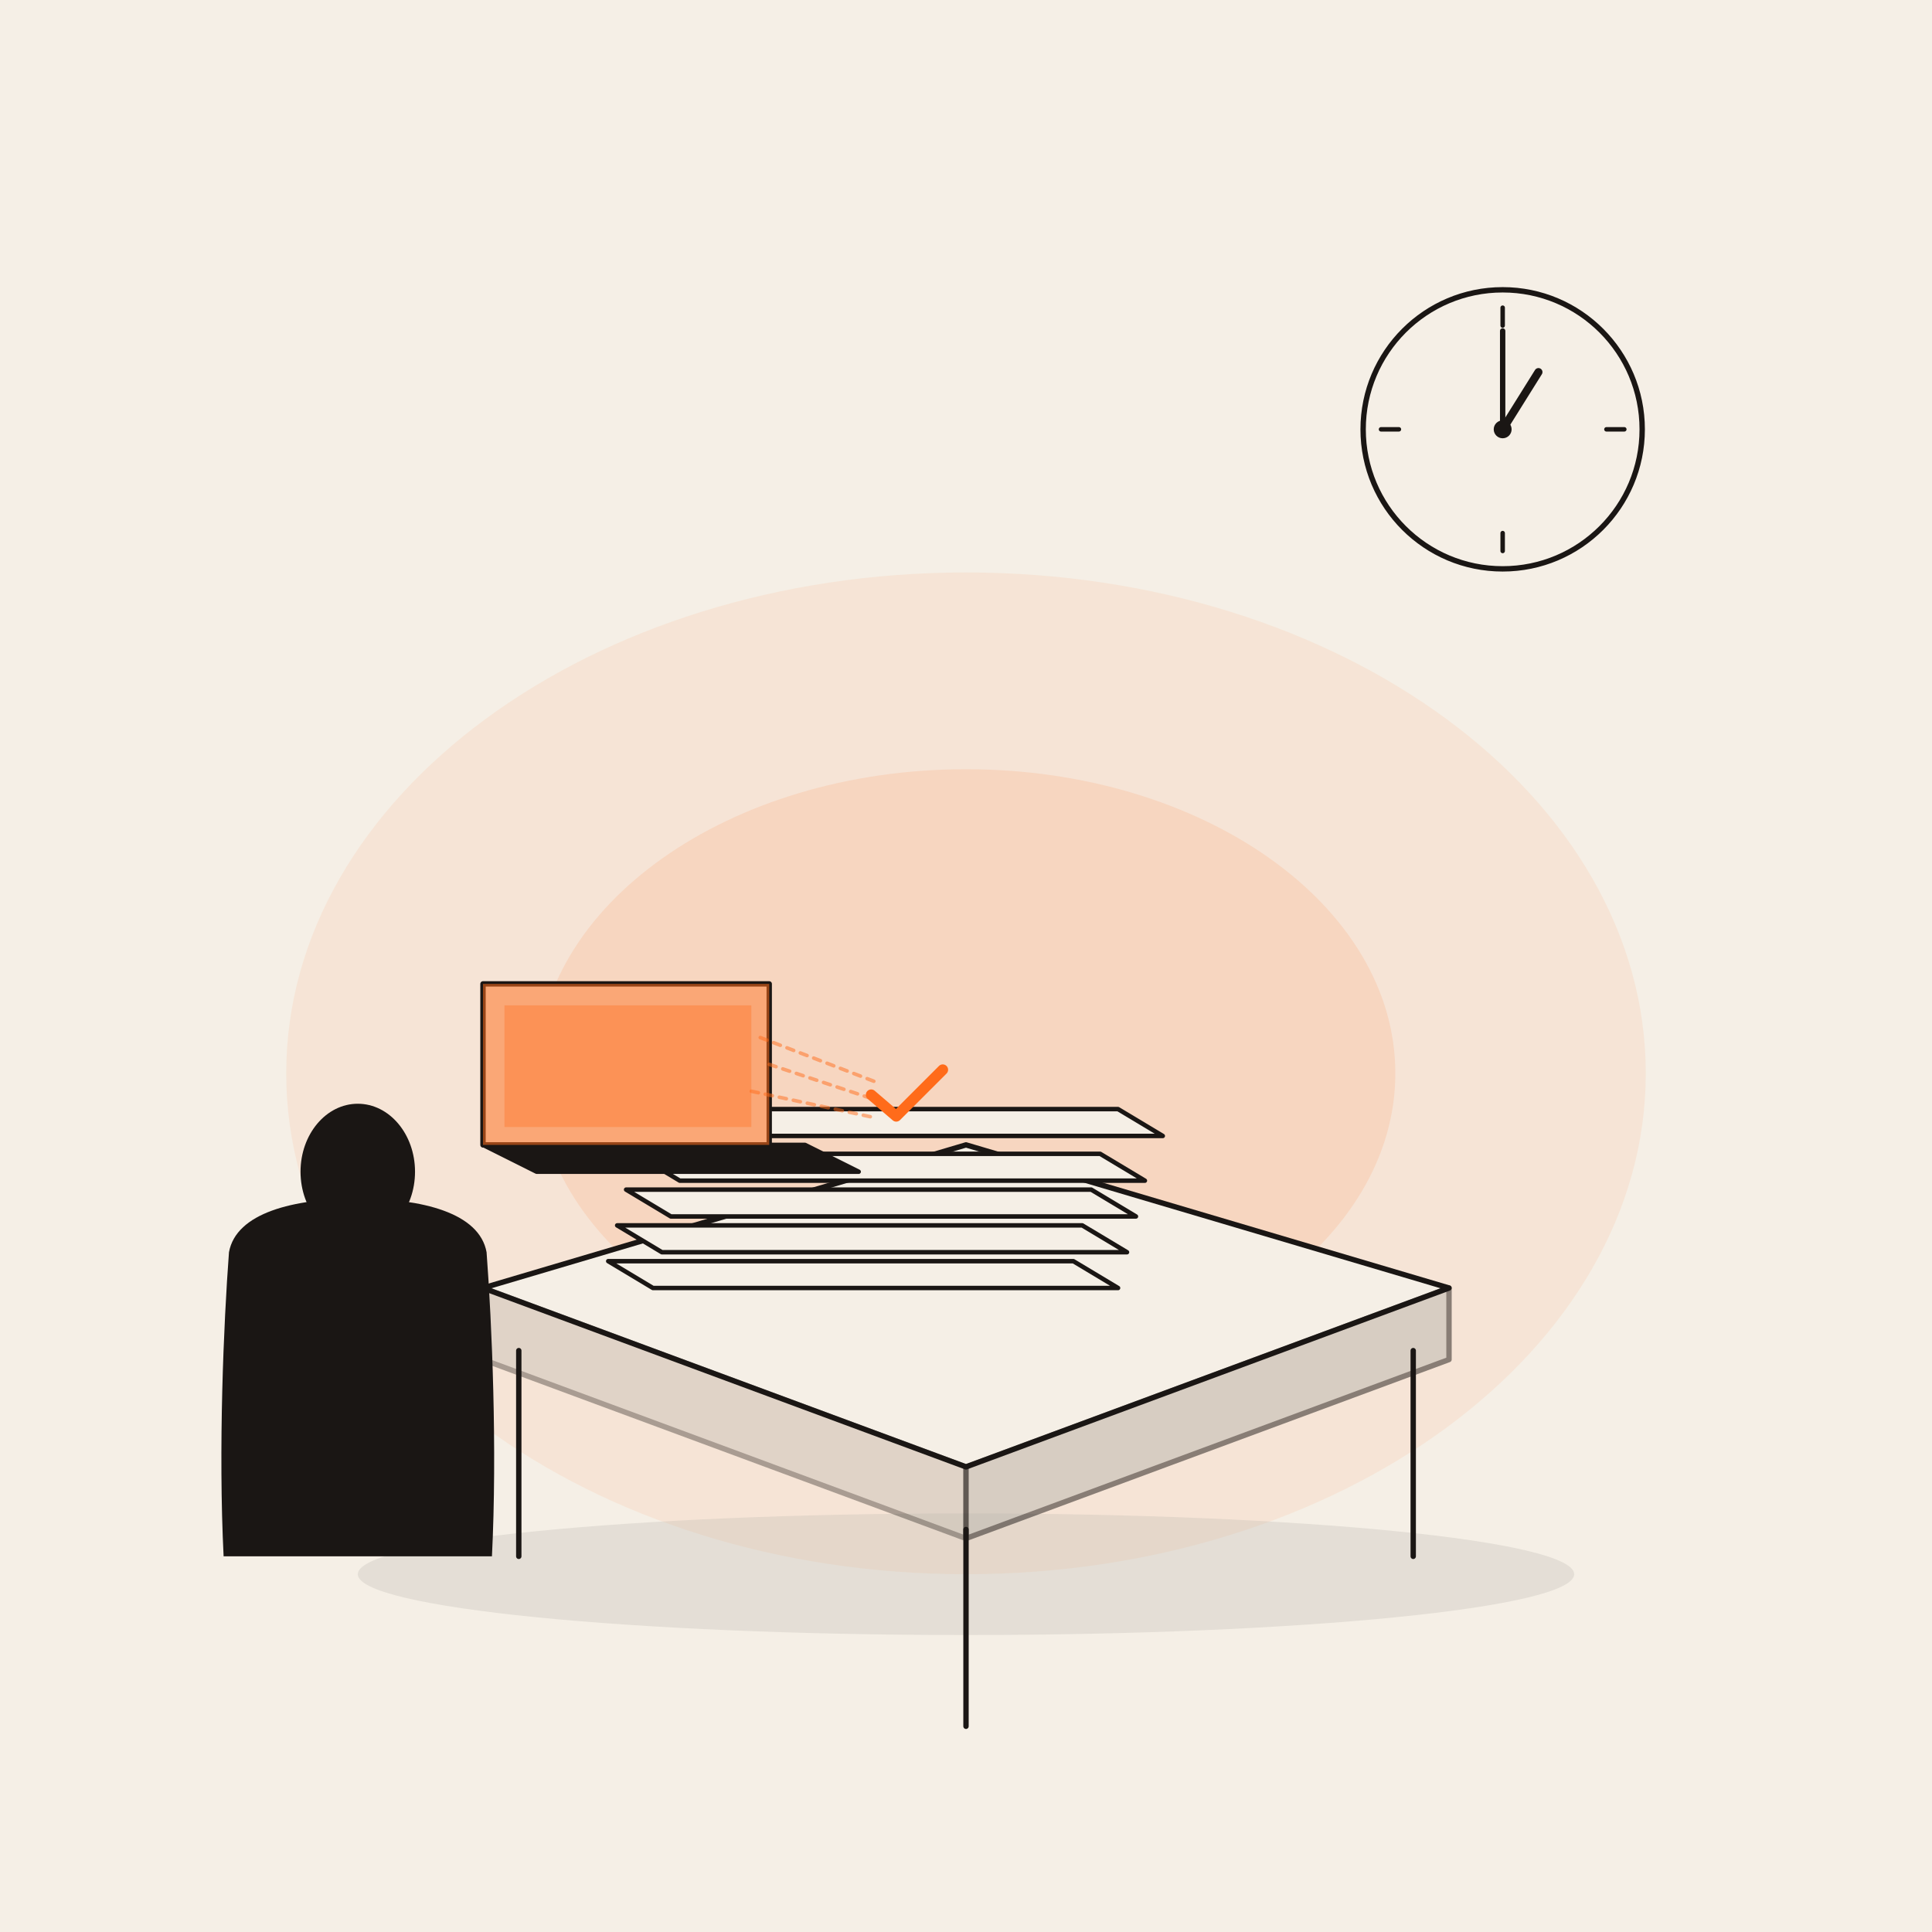
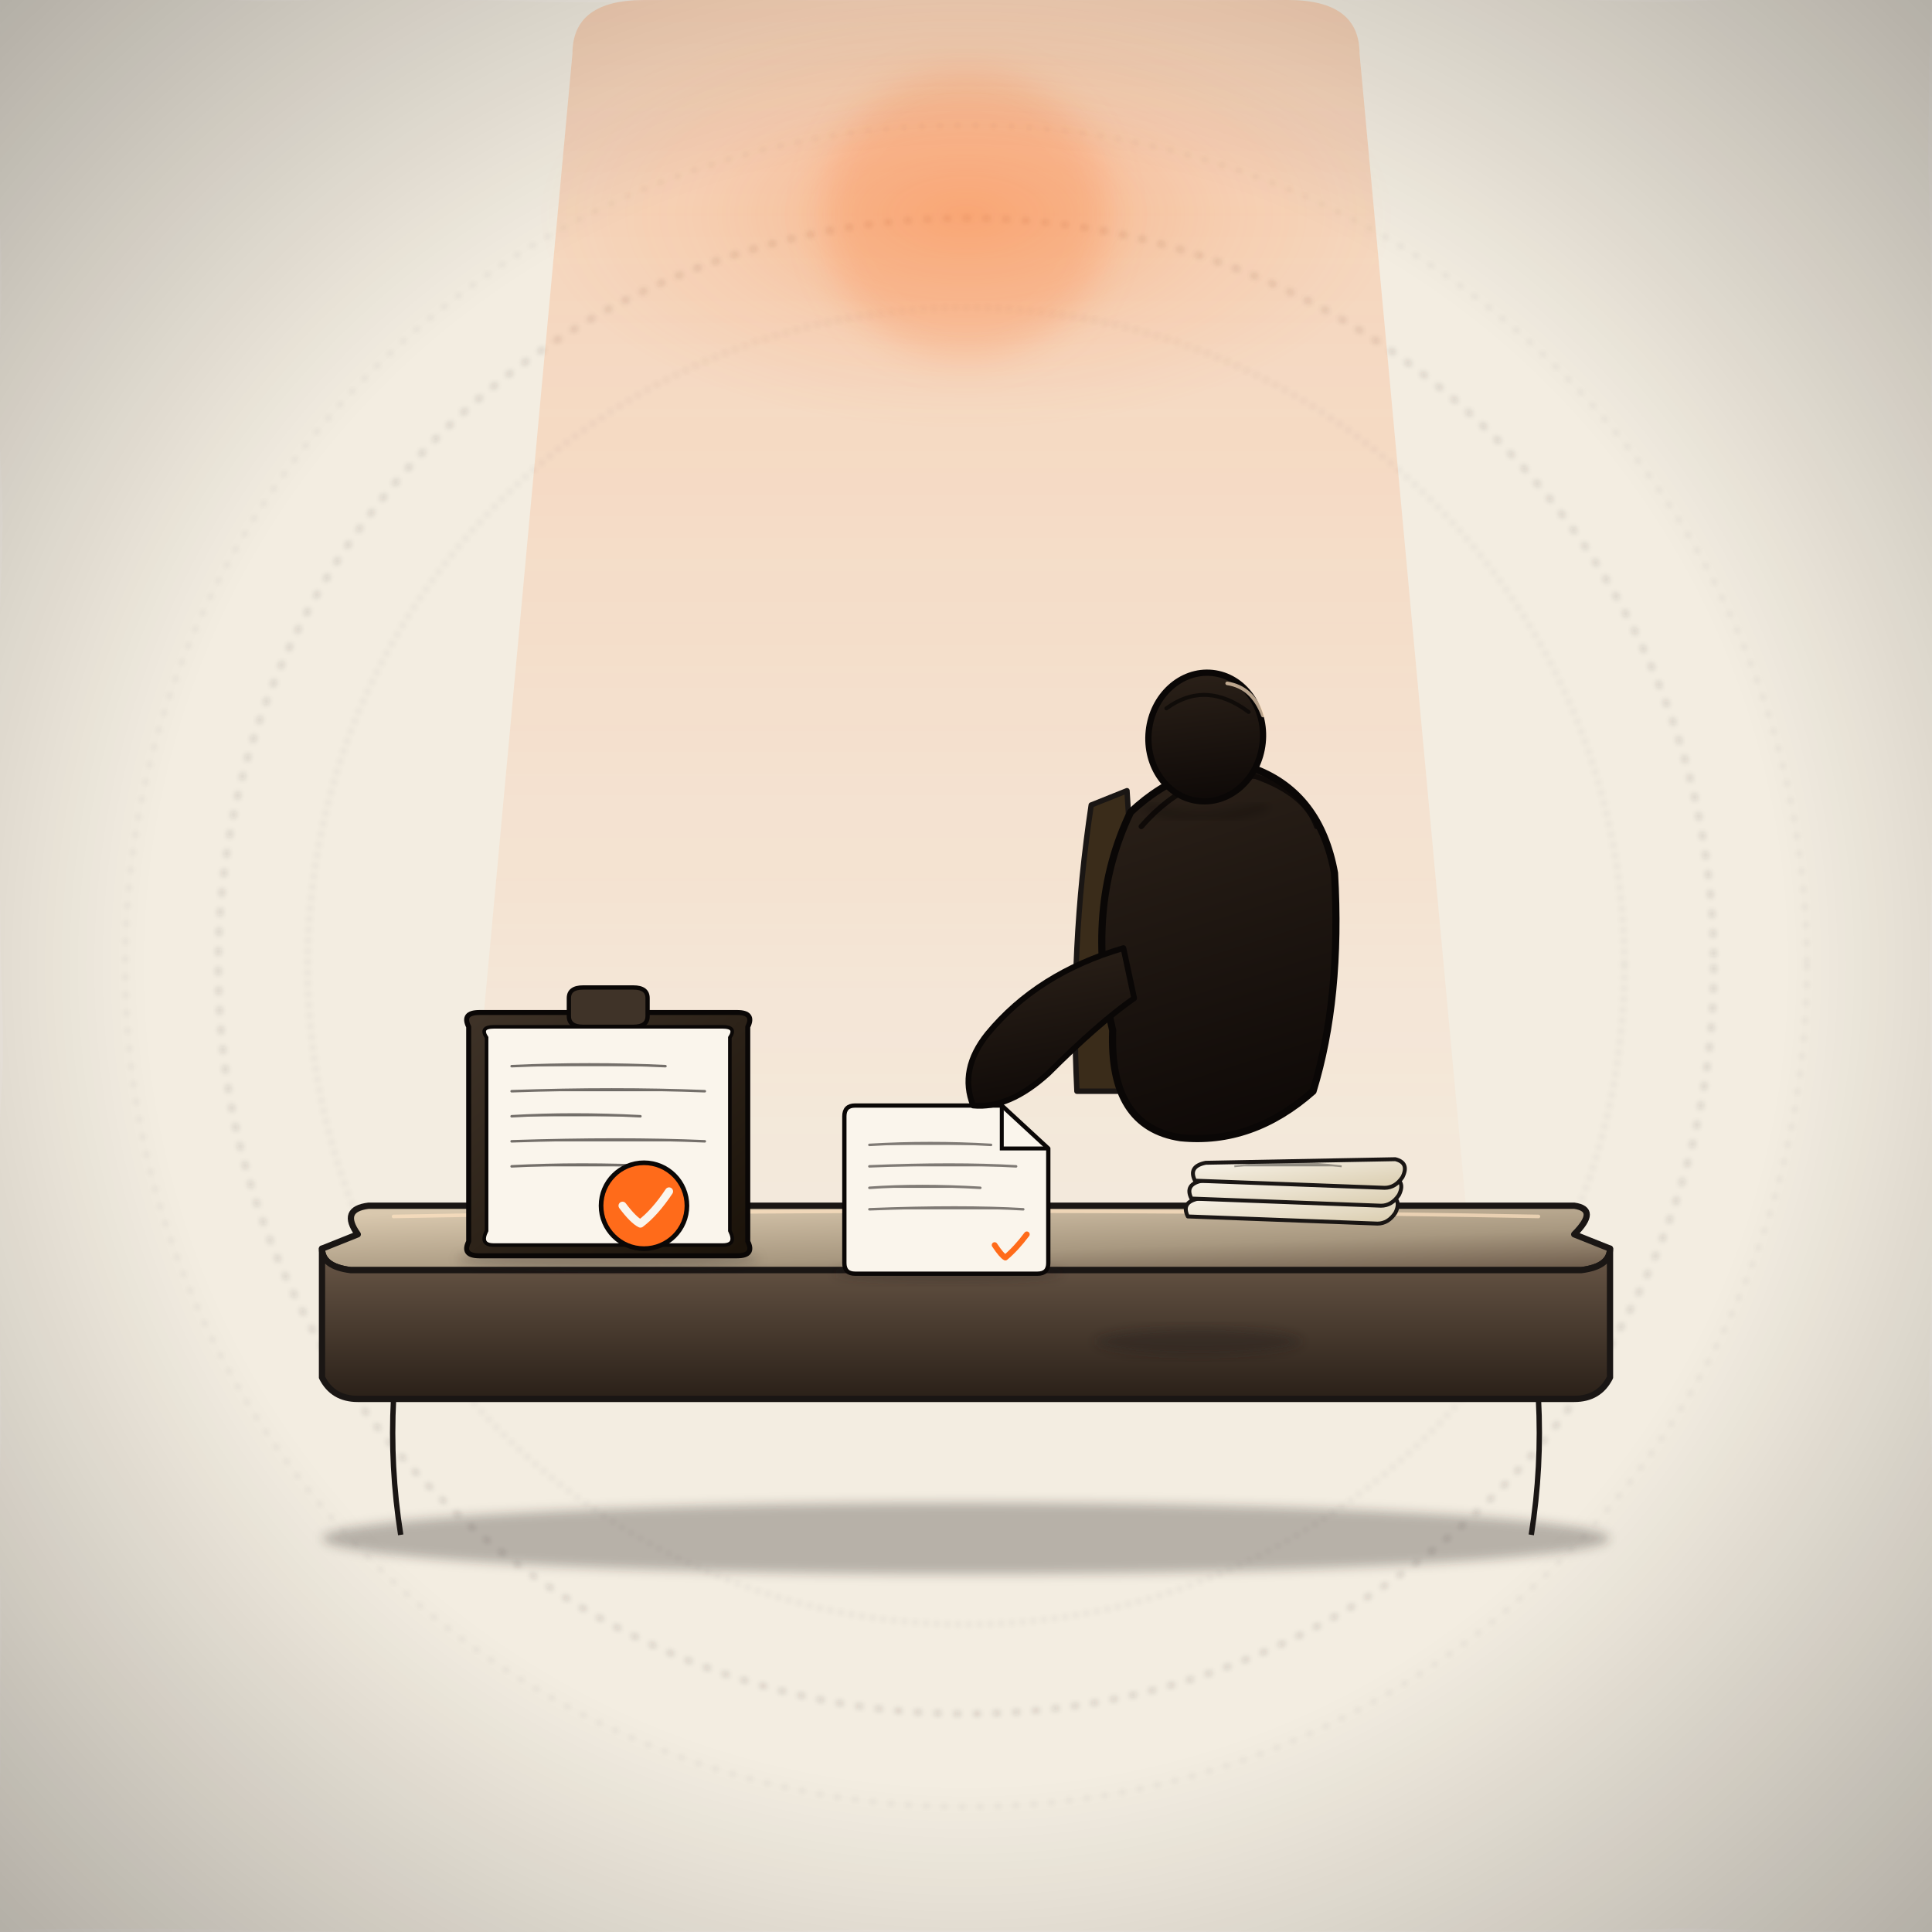
- <svg xmlns="http://www.w3.org/2000/svg" viewBox="0 0 1080 1080" role="img" aria-label="Slide 16 — DVR Validator: same desk, illuminated by orange light">
+ <svg xmlns="http://www.w3.org/2000/svg" viewBox="0 0 1080 1080" role="img" aria-label="Slide 16 — DVR Validator: same desk as slide 15 but now illuminated by orange glow from above, organized desk with orange checkmark clipboard and DVR compliant document, employee figure standing upright in S-curve line of action">
+   <defs>
+     <filter id="painterly16" x="-5%" y="-5%" width="110%" height="110%">
+       <feTurbulence type="fractalNoise" baseFrequency="0.008" numOctaves="2" seed="16" />
+       <feDisplacementMap in="SourceGraphic" scale="6" />
+     </filter>
+     <filter id="contactBlur16" x="-20%" y="-20%" width="140%" height="140%">
+       <feGaussianBlur stdDeviation="3" />
+     </filter>
+     <filter id="hazeDVR" x="-10%" y="-10%" width="120%" height="120%">
+       <feGaussianBlur stdDeviation="1.6" />
+     </filter>
+     <filter id="softGlow16" x="-40%" y="-40%" width="180%" height="180%">
+       <feGaussianBlur stdDeviation="10" />
+     </filter>
+     <linearGradient id="deskTop16" x1="20%" y1="0%" x2="100%" y2="100%">
+       <stop offset="0%" stop-color="#D9C8AE" />
+       <stop offset="60%" stop-color="#A89880" />
+       <stop offset="100%" stop-color="#6A5848" />
+     </linearGradient>
+     <linearGradient id="deskSide16" x1="0%" y1="0%" x2="0%" y2="100%">
+       <stop offset="0%" stop-color="#6A5848" />
+       <stop offset="100%" stop-color="#2A2018" />
+     </linearGradient>
+     <linearGradient id="paperStack16" x1="0%" y1="0%" x2="100%" y2="100%">
+       <stop offset="0%" stop-color="#FAF5EC" />
+       <stop offset="100%" stop-color="#D9CCAE" />
+     </linearGradient>
+     <linearGradient id="clipboard16" x1="0%" y1="0%" x2="100%" y2="100%">
+       <stop offset="0%" stop-color="#3F3328" />
+       <stop offset="100%" stop-color="#1A1209" />
+     </linearGradient>
+     <linearGradient id="beamOrange" x1="50%" y1="0%" x2="50%" y2="100%">
+       <stop offset="0%" stop-color="#FF6B1A" stop-opacity="0.25" />
+       <stop offset="100%" stop-color="#FF6B1A" stop-opacity="0" />
+     </linearGradient>
+     <linearGradient id="figure16" x1="40%" y1="0%" x2="60%" y2="100%">
+       <stop offset="0%" stop-color="#2A2018" />
+       <stop offset="100%" stop-color="#0E0907" />
+     </linearGradient>
+     <radialGradient id="haloOrange16" cx="50%" cy="50%" r="50%">
+       <stop offset="0%" stop-color="#FF6B1A" stop-opacity="0.32" />
+       <stop offset="60%" stop-color="#FF6B1A" stop-opacity="0.08" />
+       <stop offset="100%" stop-color="#FF6B1A" stop-opacity="0" />
+     </radialGradient>
+     <radialGradient id="vignette16" cx="50%" cy="50%" r="70%">
+       <stop offset="60%" stop-color="#000" stop-opacity="0" />
+       <stop offset="100%" stop-color="#000" stop-opacity="0.26" />
+     </radialGradient>
+   </defs>
  <rect width="1080" height="1080" fill="#F5EFE6" />
-   <g>
-     <ellipse cx="540" cy="600" rx="380" ry="280" fill="#FF6B1A" opacity="0.08">
-       <animate attributeName="opacity" values="0.06;0.12;0.06" dur="3.6s" repeatCount="indefinite" />
-     </ellipse>
-     <ellipse cx="540" cy="600" rx="240" ry="170" fill="#FF6B1A" opacity="0.12">
-       <animate attributeName="opacity" values="0.10;0.18;0.10" dur="3.6s" repeatCount="indefinite" />
-     </ellipse>
+   <rect width="1080" height="1080" fill="#D9B98A" opacity="0.05" filter="url(#painterly16)" />
+   <g transform="translate(540 540)" opacity="0.38" filter="url(#hazeDVR)">
+     <circle r="470" fill="none" stroke="#1A1614" stroke-width="1" stroke-dasharray="1,9" />
+     <circle r="418" fill="none" stroke="#1A1614" stroke-width="1.3" stroke-dasharray="3,8" />
+     <circle r="368" fill="none" stroke="#1A1614" stroke-width="1" stroke-dasharray="1,5" />
+     <animateTransform attributeName="transform" type="rotate" values="0 0 0;360 0 0" dur="180s" repeatCount="indefinite" additive="sum" />
  </g>
-   <ellipse cx="540" cy="880" rx="340" ry="34" fill="#B8B5AD" opacity="0.28" />
-   <g transform="translate(840 240)">
-     <circle cx="0" cy="0" r="78" fill="#F5EFE6" stroke="#1A1614" stroke-width="3" />
-     <g stroke="#1A1614" stroke-width="2.5" stroke-linecap="round">
-       <line x1="0" y1="-68" x2="0" y2="-58" />
-       <line x1="68" y1="0" x2="58" y2="0" />
-       <line x1="0" y1="68" x2="0" y2="58" />
-       <line x1="-68" y1="0" x2="-58" y2="0" />
+   <path d="M 360 0 L 720 0 Q 760 0 760 30 L 820 680 Q 820 740 760 760 L 320 760 Q 260 740 260 680 L 320 30 Q 320 0 360 0 Z" fill="url(#beamOrange)" opacity="0.85" />
+   <ellipse cx="540" cy="120" rx="240" ry="120" fill="url(#haloOrange16)">
+     <animate attributeName="rx" values="220;260;220" dur="5.4s" repeatCount="indefinite" calcMode="spline" keyTimes="0;0.5;1" keySplines="0.42 0 0.58 1;0.42 0 0.58 1" />
+   </ellipse>
+   <circle cx="540" cy="120" r="80" fill="#FF6B1A" opacity="0.18" filter="url(#softGlow16)" />
+   <ellipse cx="540" cy="860" rx="360" ry="20" fill="#1A1614" opacity="0.28" filter="url(#contactBlur16)" />
+   <g transform="translate(540 690)">
+     <path d="M -340 0 Q -350 -14 -334 -16 L 340 -16 Q 354 -14 340 0 L 360 8 Q 360 18 344 20 L -344 20 Q -360 18 -360 8 Z" fill="url(#deskTop16)" stroke="#1A1614" stroke-width="3.5" stroke-linejoin="round" />
+     <path d="M -360 8 Q -360 18 -344 20 L 344 20 Q 360 18 360 8 L 360 80 Q 354 92 340 92 L -340 92 Q -354 92 -360 80 Z" fill="url(#deskSide16)" stroke="#1A1614" stroke-width="3.5" stroke-linejoin="round" />
+     <path d="M -320 92 Q -322 130 -316 168" fill="none" stroke="#1A1614" stroke-width="3" />
+     <path d="M 320 92 Q 322 130 316 168" fill="none" stroke="#1A1614" stroke-width="3" />
+     <path d="M -320 -10 Q 0 -16 320 -10" fill="none" stroke="#FFE3C2" stroke-width="2" stroke-linecap="round" opacity="0.7" />
+     <g transform="translate(-200 -38)">
+       <ellipse cx="0" cy="52" rx="84" ry="6" fill="#1A1614" opacity="0.25" filter="url(#contactBlur16)" />
+       <path d="M -78 -78 Q -82 -86 -72 -86 L 72 -86 Q 82 -86 78 -78 L 78 42 Q 82 50 72 50 L -72 50 Q -82 50 -78 42 Z" fill="url(#clipboard16)" stroke="#0A0706" stroke-width="2.8" stroke-linejoin="round" />
+       <path d="M -22 -94 Q -22 -100 -14 -100 L 14 -100 Q 22 -100 22 -94 L 22 -84 Q 22 -78 14 -78 L -14 -78 Q -22 -78 -22 -84 Z" fill="#3F3328" stroke="#0A0706" stroke-width="2.4" />
+       <path d="M -68 -72 Q -72 -78 -64 -78 L 64 -78 Q 72 -78 68 -72 L 68 36 Q 72 44 64 44 L -64 44 Q -72 44 -68 36 Z" fill="#FAF5EC" stroke="#0A0706" stroke-width="2" />
+       <g stroke="#1A1614" stroke-width="1.4" stroke-linecap="round" opacity="0.6">
+         <path d="M -54 -56 Q -10 -58 32 -56" />
+         <path d="M -54 -42 Q 4 -44 54 -42" />
+         <path d="M -54 -28 Q -20 -30 18 -28" />
+         <path d="M -54 -14 Q 8 -16 54 -14" />
+         <path d="M -54 0 Q -16 -2 28 0" />
+       </g>
+       <g transform="translate(20 22)">
+         <circle r="24" fill="#FF6B1A" stroke="#0A0706" stroke-width="2.6" />
+         <path d="M -12 0 Q -6 8 -2 10 Q 6 4 14 -8" fill="none" stroke="#FAF5EC" stroke-width="4.5" stroke-linecap="round" stroke-linejoin="round" />
+         <animateTransform attributeName="transform" type="scale" values="1 1;1.08 1.08;1 1" dur="3.6s" repeatCount="indefinite" additive="sum" calcMode="spline" keyTimes="0;0.5;1" keySplines="0.42 0 0.58 1;0.42 0 0.58 1" />
+       </g>
    </g>
-     <line x1="0" y1="0" x2="20" y2="-32" stroke="#1A1614" stroke-width="4.5" stroke-linecap="round" />
-     <line x1="0" y1="0" x2="0" y2="-55" stroke="#1A1614" stroke-width="3" stroke-linecap="round" />
-     <circle cx="0" cy="0" r="5" fill="#1A1614" />
+     <g transform="translate(-10 -20)">
+       <ellipse cx="0" cy="42" rx="64" ry="5" fill="#1A1614" opacity="0.22" filter="url(#contactBlur16)" />
+       <path d="M -52 -52 L 30 -52 Q 56 -28 56 -28 L 56 36 Q 56 42 50 42 L -52 42 Q -58 42 -58 36 L -58 -46 Q -58 -52 -52 -52 Z" fill="#FAF5EC" stroke="#0A0706" stroke-width="2.4" stroke-linejoin="round" />
+       <path d="M 30 -52 L 30 -28 L 56 -28" fill="none" stroke="#0A0706" stroke-width="2.2" />
+       <g stroke="#1A1614" stroke-width="1.4" stroke-linecap="round" opacity="0.55">
+         <path d="M -44 -30 Q -10 -32 24 -30" />
+         <path d="M -44 -18 Q 4 -20 38 -18" />
+         <path d="M -44 -6 Q -16 -8 18 -6" />
+         <path d="M -44 6 Q 8 4 42 6" />
+       </g>
+       <g transform="translate(34 26)">
+         <path d="M -8 0 Q -4 6 -2 7 Q 4 2 10 -6" fill="none" stroke="#FF6B1A" stroke-width="3.2" stroke-linecap="round" stroke-linejoin="round" />
+       </g>
+     </g>
+     <g transform="translate(180 -10)">
+       <path d="M -56 0 Q -60 -8 -50 -10 L 56 -12 Q 64 -10 60 -2 Q 56 4 50 4 Z" fill="url(#paperStack16)" stroke="#1A1614" stroke-width="2.2" stroke-linejoin="round" />
+       <path d="M -54 -10 Q -58 -18 -48 -20 L 58 -22 Q 66 -20 62 -12 Q 58 -6 52 -6 Z" fill="url(#paperStack16)" stroke="#1A1614" stroke-width="2.2" stroke-linejoin="round" />
+       <path d="M -52 -20 Q -56 -28 -46 -30 L 60 -32 Q 68 -30 64 -22 Q 60 -16 54 -16 Z" fill="url(#paperStack16)" stroke="#1A1614" stroke-width="2.2" stroke-linejoin="round" />
+       <g stroke="#1A1614" stroke-width="1" opacity="0.4">
+         <path d="M -30 -28 Q 0 -32 30 -28" />
+       </g>
+     </g>
  </g>
-   <g stroke="#1A1614" stroke-width="3" stroke-linejoin="round" stroke-linecap="round">
-     <polygon points="270,720 540,820 810,720 540,640" fill="#F5EFE6" />
-     <polygon points="270,720 540,820 540,860 270,760" fill="#B8B5AD" opacity="0.35" />
-     <polygon points="540,820 810,720 810,760 540,860" fill="#B8B5AD" opacity="0.5" />
-     <line x1="290" y1="755" x2="290" y2="870" />
-     <line x1="540" y1="855" x2="540" y2="965" />
-     <line x1="790" y1="755" x2="790" y2="870" />
+   <g transform="translate(670 540)">
+     <ellipse cx="0" cy="210" rx="58" ry="8" fill="#1A1614" opacity="0.3" filter="url(#contactBlur16)" />
+     <path d="M -68 70 Q -72 -10 -60 -90 L -40 -98 Q -34 -10 -42 70 Z" fill="#3A2C1A" stroke="#1A1614" stroke-width="3" stroke-linejoin="round" />
+     <path d="M -48 36 Q -64 -32 -38 -86 Q -6 -116 32 -110 Q 68 -96 76 -52 Q 80 18 64 70 Q 30 100 -10 96 Q -50 90 -48 36 Z" fill="url(#figure16)" stroke="#0A0706" stroke-width="4" stroke-linejoin="round" />
+     <path d="M -32 -78 Q -4 -110 32 -106 Q 60 -96 66 -78" fill="none" stroke="#0A0706" stroke-width="3" stroke-linecap="round" opacity="0.85" />
+     <ellipse cx="4" cy="-128" rx="32" ry="36" fill="url(#figure16)" stroke="#0A0706" stroke-width="3.5" transform="rotate(6 4 -128)" />
+     <path d="M 16 -158 Q 30 -156 36 -140" fill="none" stroke="#FFE3C2" stroke-width="2" stroke-linecap="round" opacity="0.7" />
+     <path d="M -18 -144 Q 4 -160 28 -142" fill="none" stroke="#0A0706" stroke-width="2.2" stroke-linecap="round" opacity="0.75" />
+     <path d="M -42 -10 Q -90 4 -118 38 Q -134 58 -126 78 Q -106 80 -84 60 Q -56 32 -36 18 Z" fill="url(#figure16)" stroke="#0A0706" stroke-width="3.2" stroke-linejoin="round" />
+     <path d="M -30 -90 Q 0 -76 38 -90" fill="none" stroke="#000" stroke-width="2.4" opacity="0.45" filter="url(#contactBlur16)" />
+     <animateTransform attributeName="transform" type="translate" values="670 540;670 537;670 540" dur="4.8s" repeatCount="indefinite" calcMode="spline" keyTimes="0;0.5;1" keySplines="0.42 0 0.58 1;0.42 0 0.58 1" />
  </g>
-   <g stroke="#1A1614" stroke-width="2.5" stroke-linejoin="round" stroke-linecap="round">
-     <polygon points="340,705 600,705 625,720 365,720" fill="#F5EFE6" />
-     <polygon points="345,685 605,685 630,700 370,700" fill="#F5EFE6" />
-     <polygon points="350,665 610,665 635,680 375,680" fill="#F5EFE6" />
-     <polygon points="355,645 615,645 640,660 380,660" fill="#F5EFE6" />
-     <polygon points="365,620 625,620 650,635 390,635" fill="#F5EFE6" />
-   </g>
-   <g transform="translate(505 612)" stroke="#FF6B1A" stroke-width="6" stroke-linecap="round" stroke-linejoin="round" fill="none">
-     <polyline points="-18,0 -4,12 22,-14" />
-   </g>
-   <g transform="translate(360 600)">
-     <polygon points="-90,40 90,40 120,55 -60,55" fill="#1A1614" stroke="#1A1614" stroke-width="2.5" stroke-linejoin="round" />
-     <polygon points="-90,40 -90,-50 70,-50 70,40" fill="#F5EFE6" stroke="#1A1614" stroke-width="3" stroke-linejoin="round" />
-     <polygon points="-90,40 -90,-50 70,-50 70,40" fill="#FF6B1A" opacity="0.55">
-       <animate attributeName="opacity" values="0.45;0.7;0.45" dur="3.6s" repeatCount="indefinite" />
-     </polygon>
-     <rect x="-78" y="-38" width="138" height="68" fill="#FF6B1A" opacity="0.35" />
-   </g>
-   <g stroke="#FF6B1A" stroke-width="2" stroke-linecap="round" opacity="0.5">
-     <line x1="430" y1="595" x2="490" y2="615" stroke-dasharray="4,4" />
-     <line x1="420" y1="610" x2="490" y2="625" stroke-dasharray="4,4" />
-     <line x1="425" y1="580" x2="490" y2="605" stroke-dasharray="4,4" />
-   </g>
-   <g transform="translate(200 770)">
-     <ellipse cx="0" cy="-115" rx="32" ry="38" fill="#1A1614" />
-     <path d="M -72,-70 C -75,-30 -78,40 -75,100 L 75,100 C 78,40 75,-30 72,-70 C 68,-92 36,-100 0,-100 C -36,-100 -68,-92 -72,-70 Z" fill="#1A1614" />
-   </g>
+   <rect width="1080" height="1080" fill="url(#vignette16)" pointer-events="none" />
</svg>
